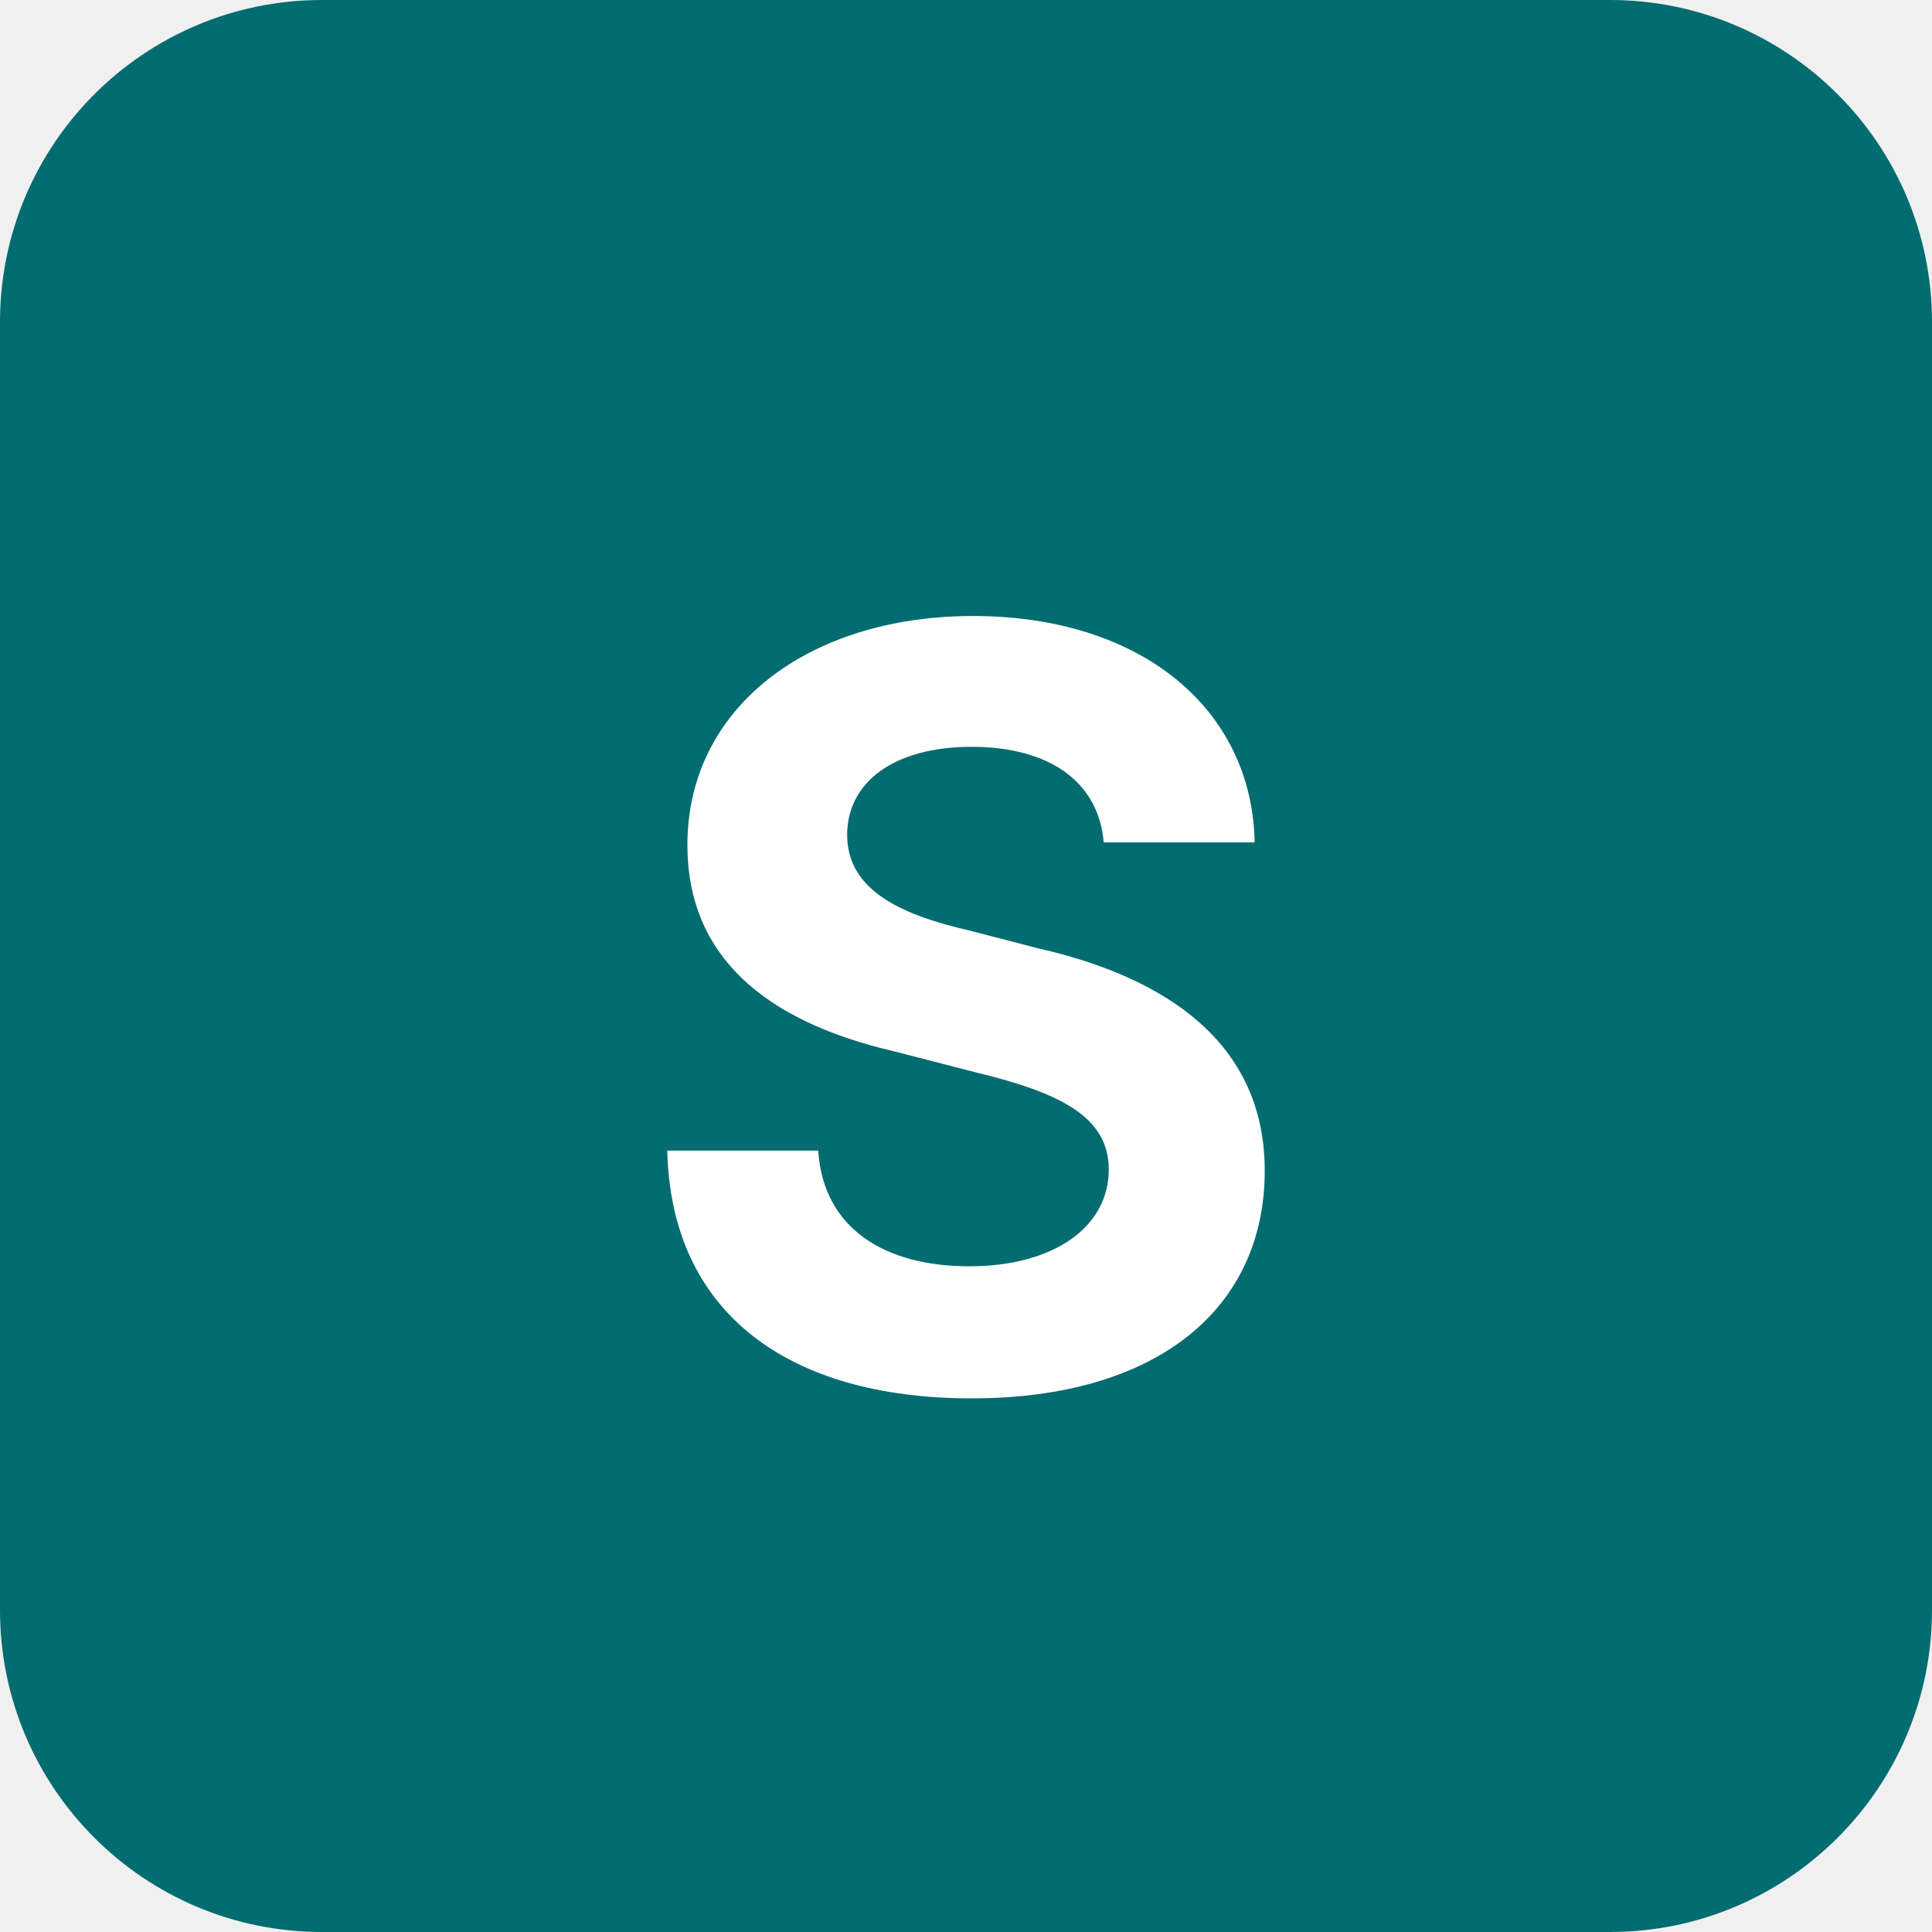
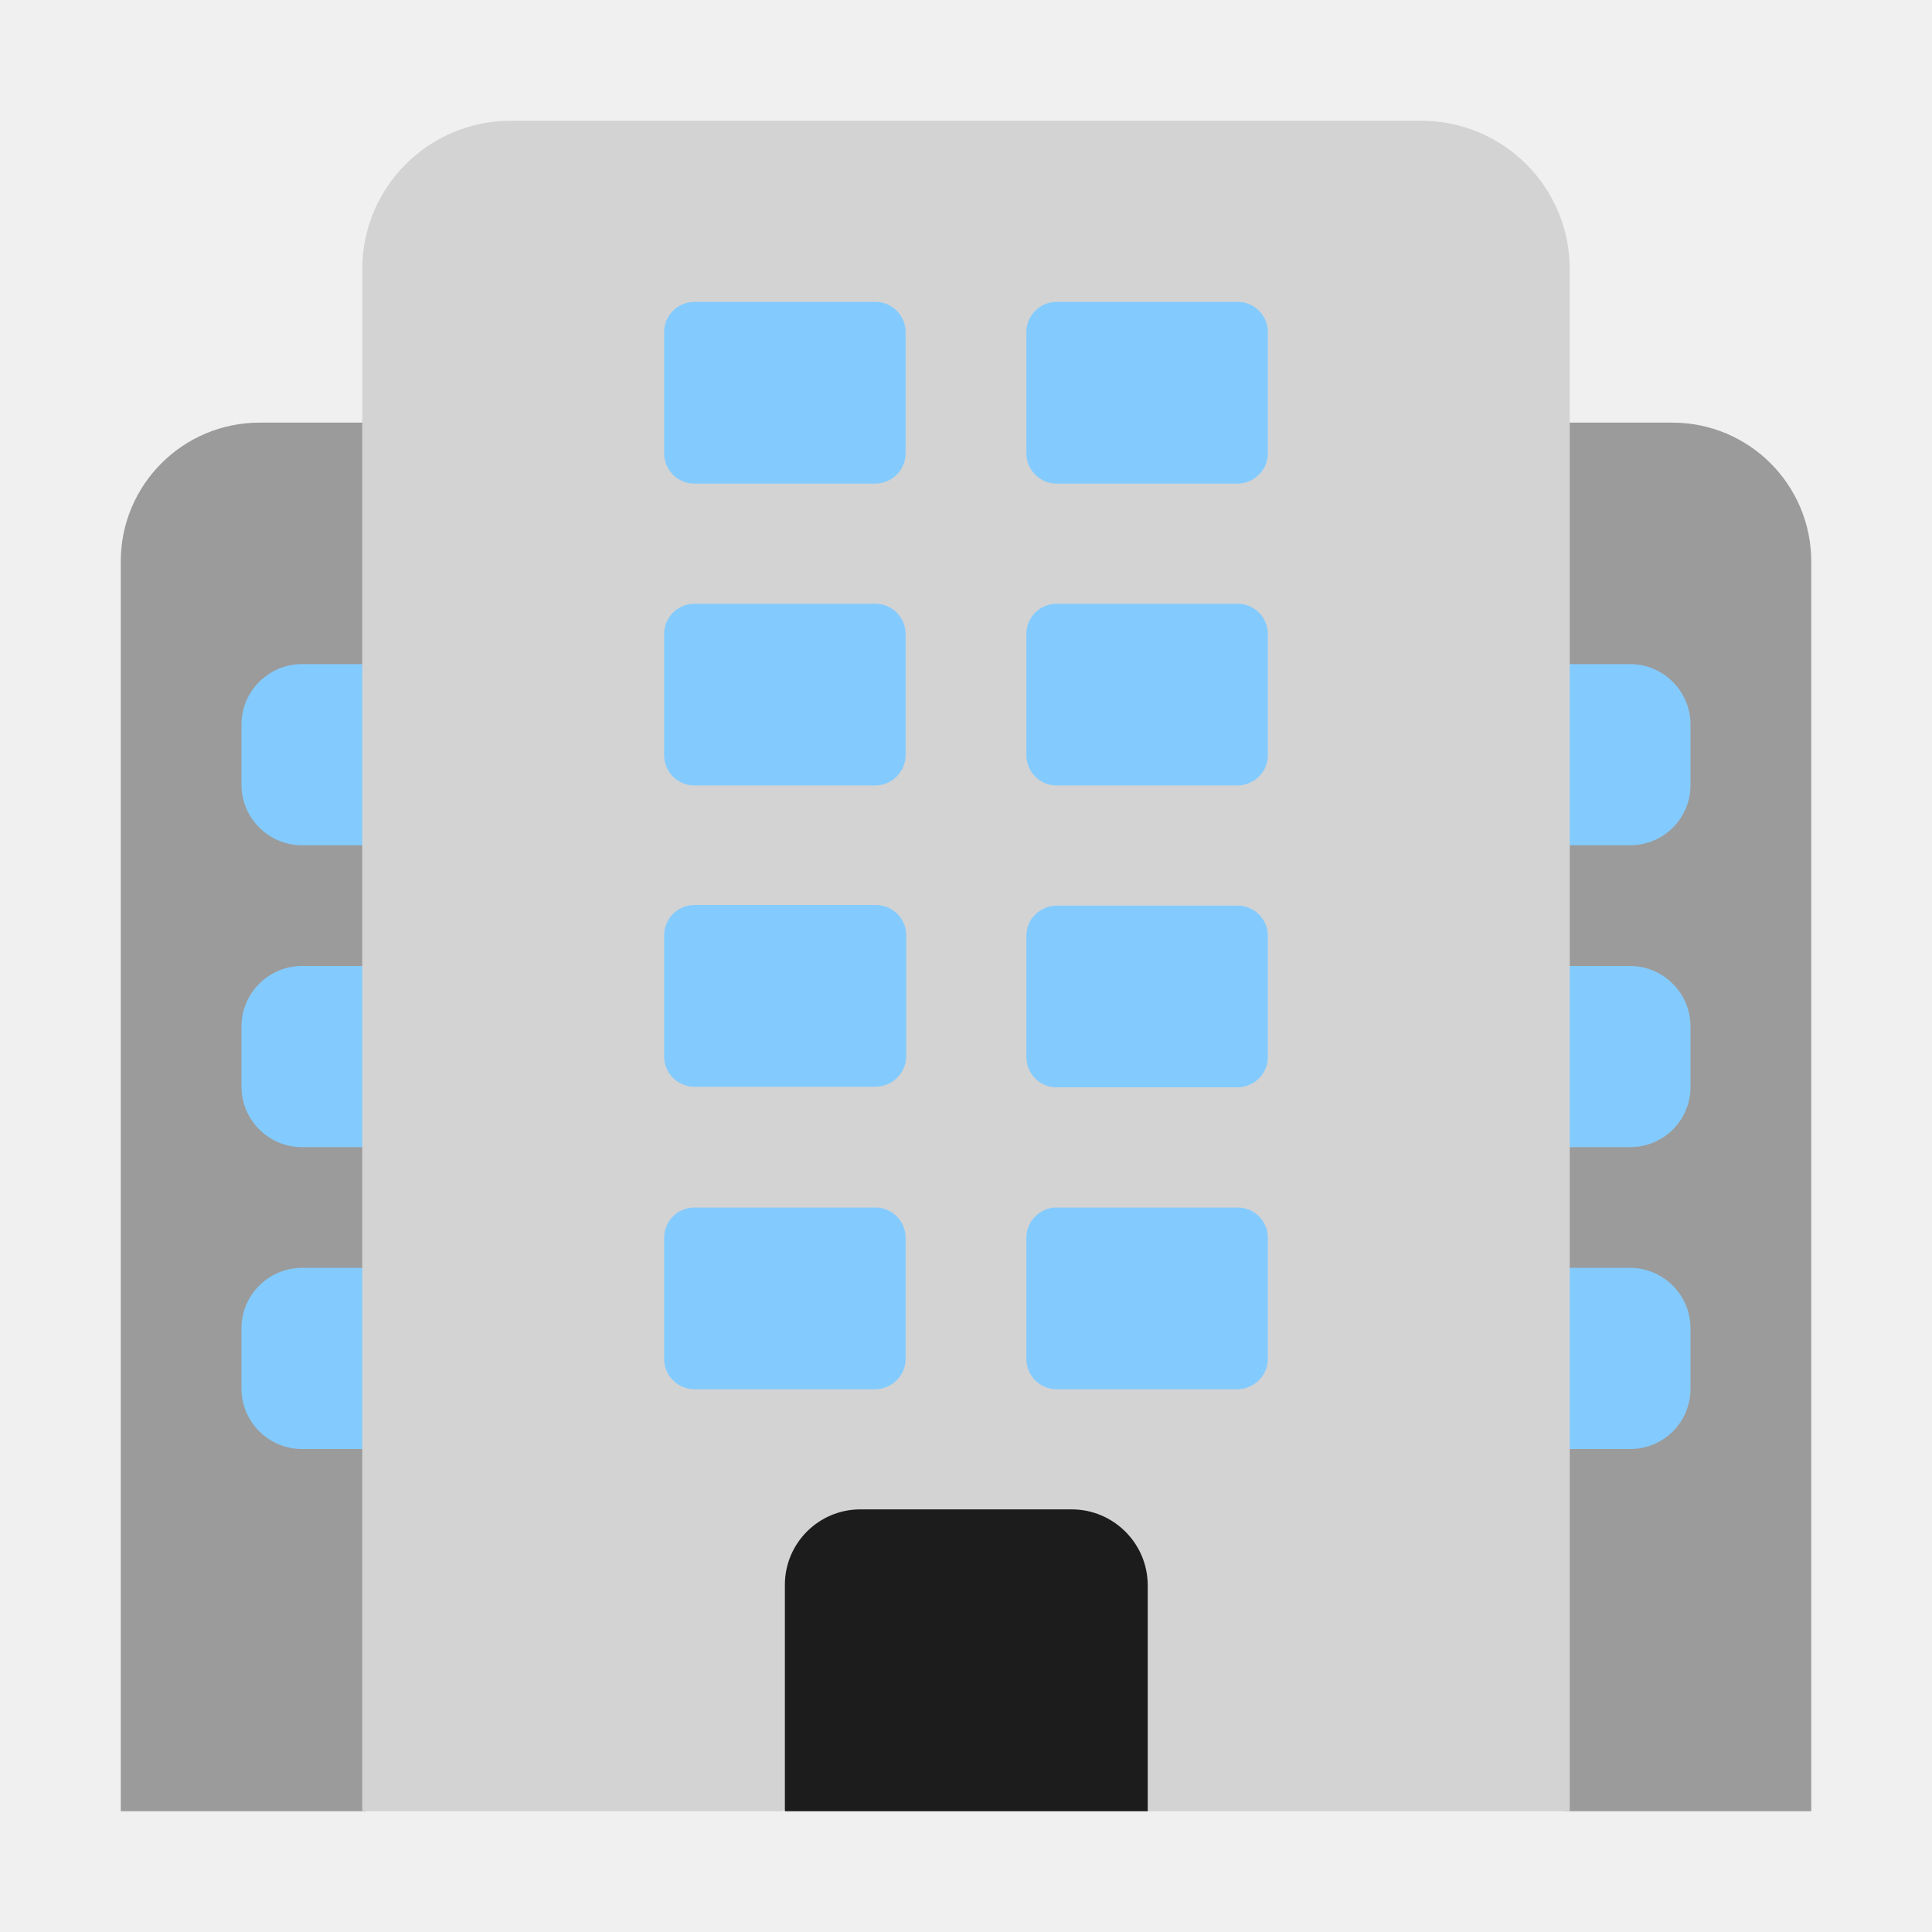
- <svg xmlns="http://www.w3.org/2000/svg" viewBox="0 0 24 24" width="24" height="24">
-   <rect width="24" height="24" rx="4" fill="#036C70" />
-   <text x="12" y="12.5" text-anchor="middle" dominant-baseline="central" font-family="-apple-system,sans-serif" font-weight="700" font-size="13" fill="white">S</text>
+ <svg xmlns="http://www.w3.org/2000/svg" width="24" height="24" viewBox="0 0 32 32">
+   <g fill="none">
+     <path fill="#9B9B9B" d="M2 30h4.032l9.945-2.775L25.922 30H30V9.3A2.3 2.3 0 0 0 27.7 7H4.3A2.3 2.3 0 0 0 2 9.3z" />
+     <path fill="#83CBFF" d="M27 14h-1c-.55 0-1-.45-1-1v-1c0-.55.45-1 1-1h1c.55 0 1 .45 1 1v1c0 .56-.45 1-1 1m1 4v-1c0-.55-.45-1-1-1h-1c-.55 0-1 .45-1 1v1c0 .55.45 1 1 1h1c.55 0 1-.44 1-1m0 5v-1c0-.55-.45-1-1-1h-1c-.55 0-1 .45-1 1v1c0 .55.45 1 1 1h1c.55 0 1-.44 1-1M7 22v1c0 .55-.45 1-1 1H5c-.55 0-1-.45-1-1v-1c0-.55.45-1 1-1h1c.55 0 1 .45 1 1M6 11H5c-.55 0-1 .45-1 1v1c0 .55.45 1 1 1h1c.55 0 1-.45 1-1v-1c0-.55-.45-1-1-1m0 5H5c-.55 0-1 .45-1 1v1c0 .55.45 1 1 1h1c.55 0 1-.45 1-1v-1c0-.55-.45-1-1-1" />
+     <path fill="#D3D3D3" d="M26 30h-7.013l-3.016-1.73L12.956 30H6V4.46C6 3.1 7.1 2 8.46 2h15.08C24.9 2 26 3.1 26 4.46z" />
+     <path fill="#1C1C1C" d="M19 30h-6v-3.75c0-.69.56-1.25 1.25-1.25h3.5c.69 0 1.26.56 1.26 1.26V30z" />
+     <path fill="#83CBFF" d="M14.5 18h-3c-.27 0-.5-.22-.5-.5v-2.01c0-.27.22-.5.5-.5h3.01c.27 0 .5.22.5.5v2.01a.51.51 0 0 1-.51.5m6.5-.49V15.5c0-.27-.22-.5-.5-.5h-3c-.27 0-.5.22-.5.5v2.01c0 .27.22.5.5.5h3.01c.27-.01.49-.23.49-.5m-6 5V20.5c0-.27-.22-.5-.5-.5h-3c-.27 0-.5.22-.5.5v2.01c0 .27.22.5.5.5h3.01c.27-.01.49-.23.49-.5m6 0V20.5c0-.27-.22-.5-.5-.5h-3c-.27 0-.5.22-.5.5v2.01c0 .27.22.5.5.5h3.01c.27-.01.49-.23.49-.5m-6-15V5.5c0-.27-.22-.5-.5-.5h-3c-.27 0-.5.22-.5.5v2.01c0 .27.22.5.5.5h3.01c.27-.01.49-.23.49-.5m6 0V5.5c0-.27-.22-.5-.5-.5h-3c-.27 0-.5.22-.5.5v2.01c0 .27.22.5.5.5h3.01c.27-.01.49-.23.49-.5m-6 5V10.5c0-.27-.22-.5-.5-.5h-3c-.27 0-.5.22-.5.5v2.01c0 .27.22.5.5.5h3.01c.27-.01.49-.23.49-.5m6 0V10.5c0-.27-.22-.5-.5-.5h-3c-.27 0-.5.22-.5.5v2.01c0 .27.22.5.5.5h3.01c.27-.01.49-.23.49-.5" />
+   </g>
</svg>
